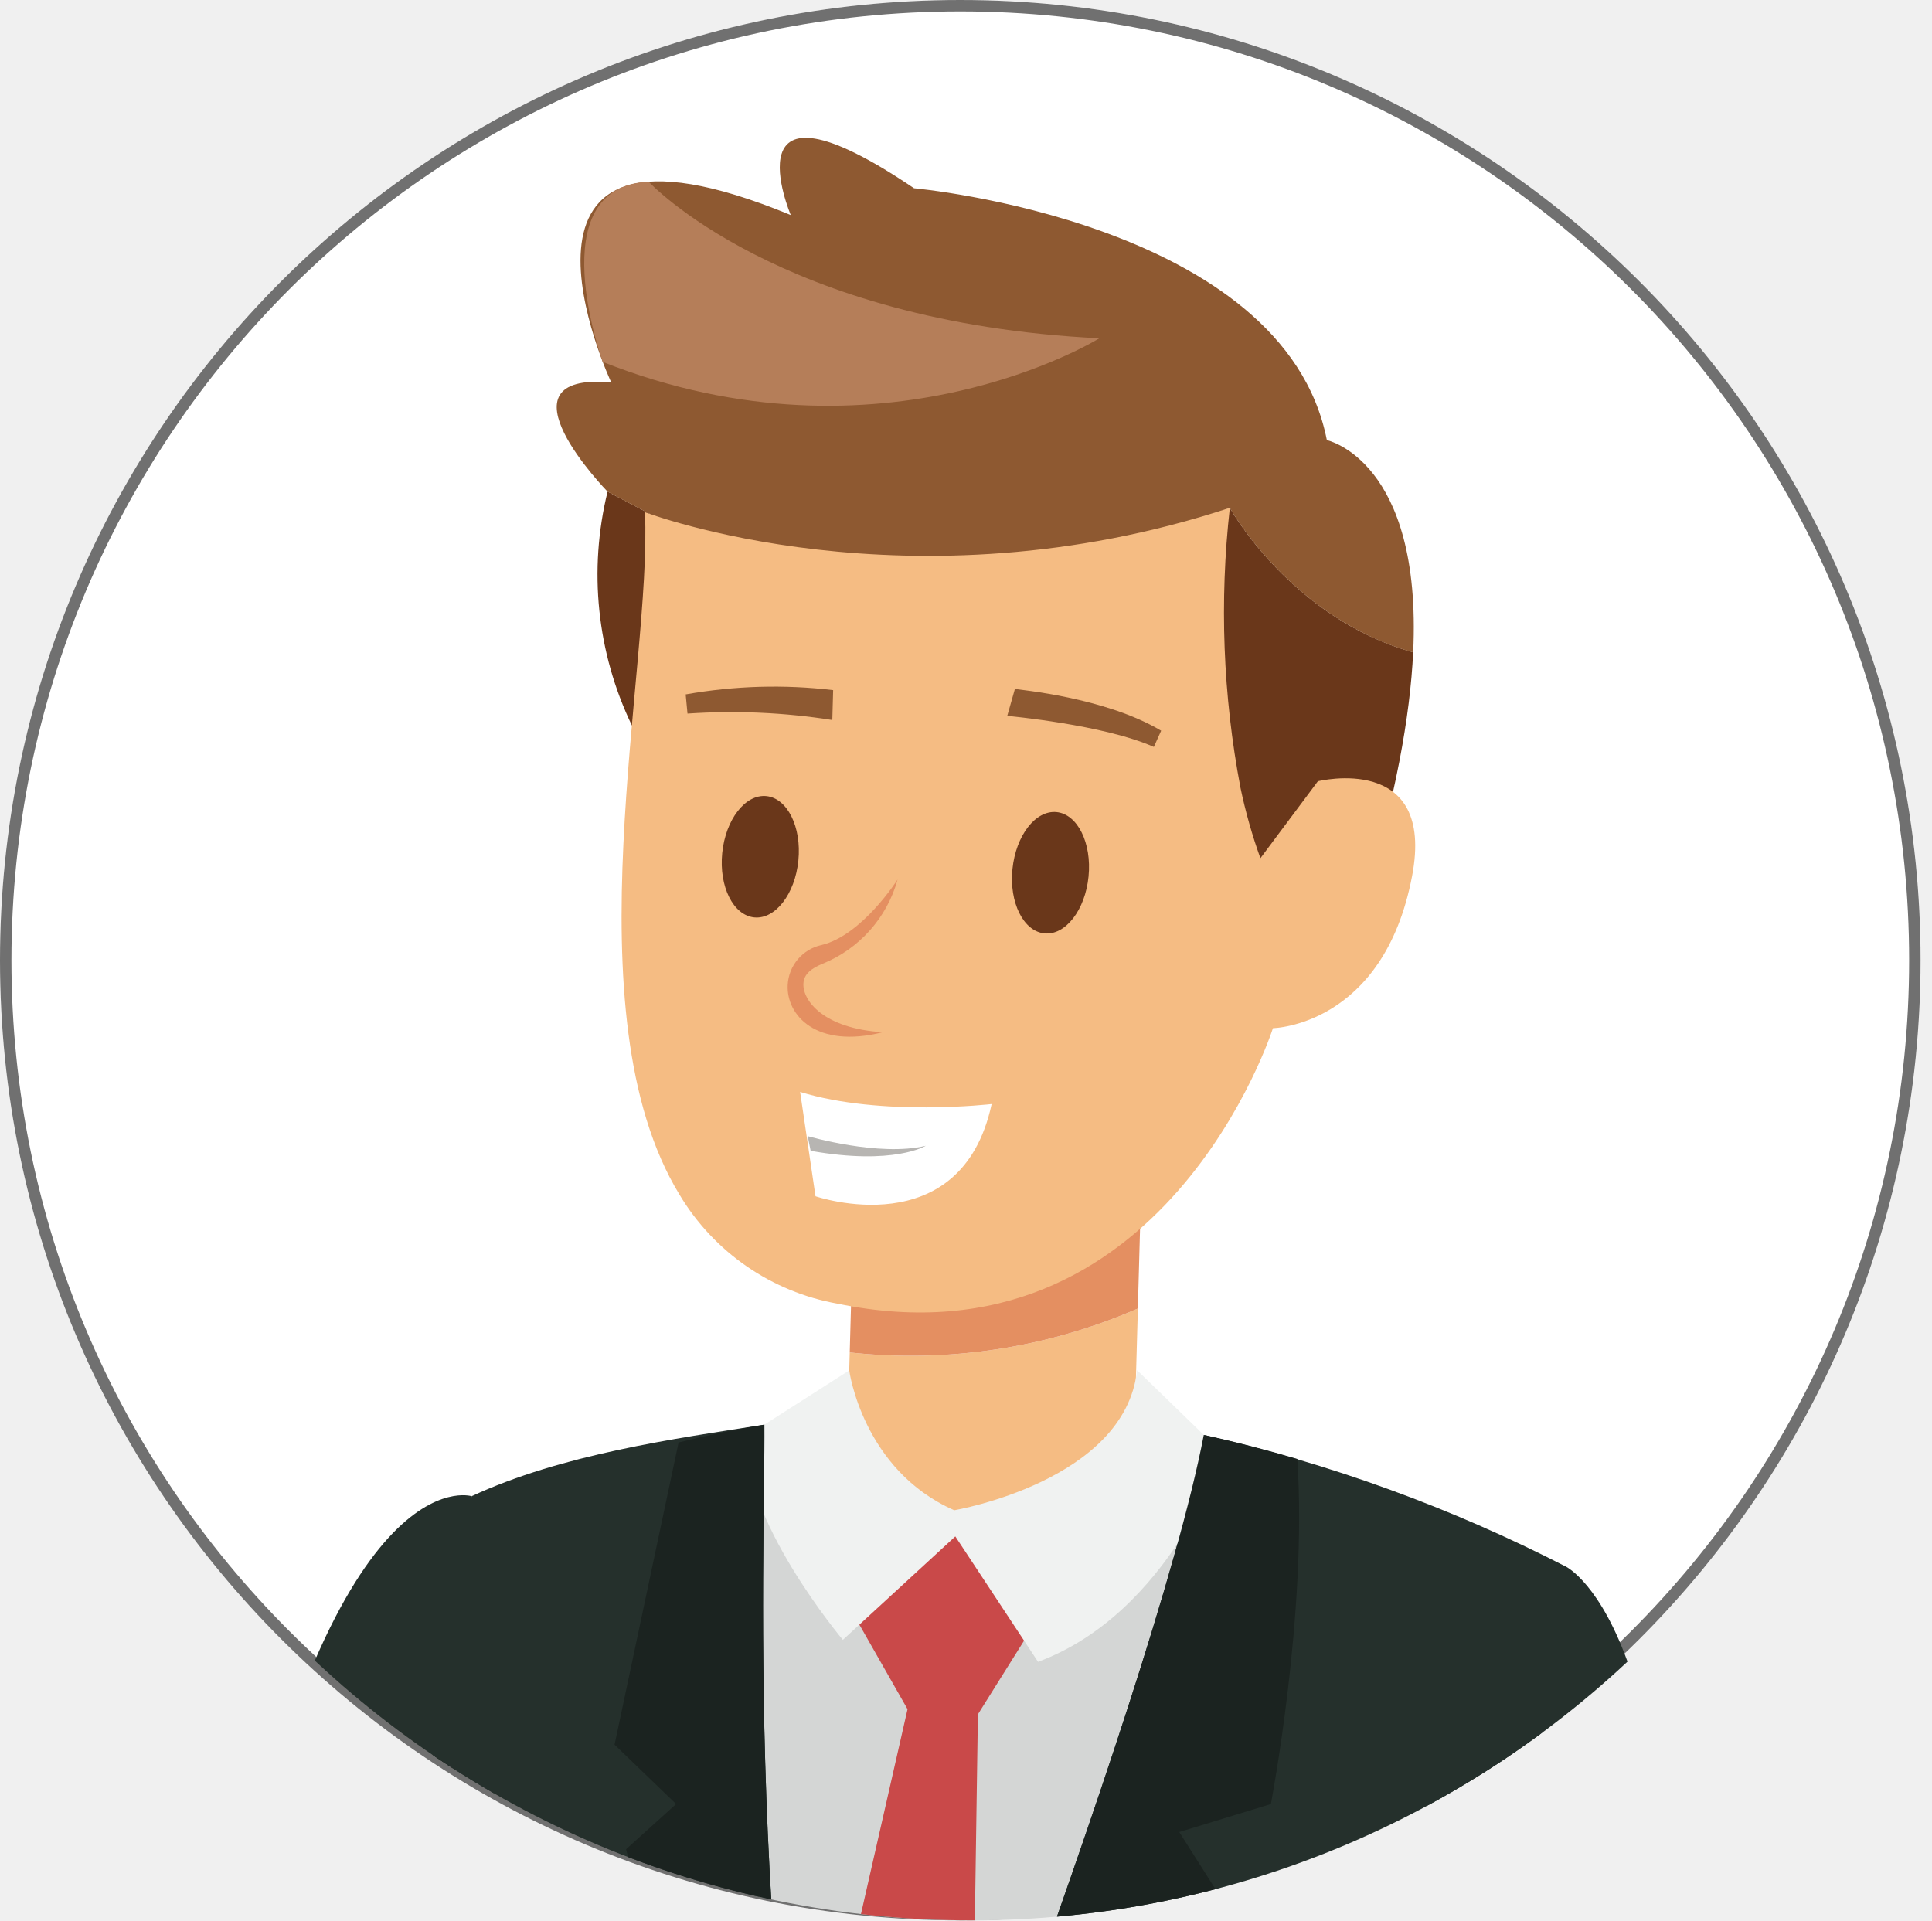
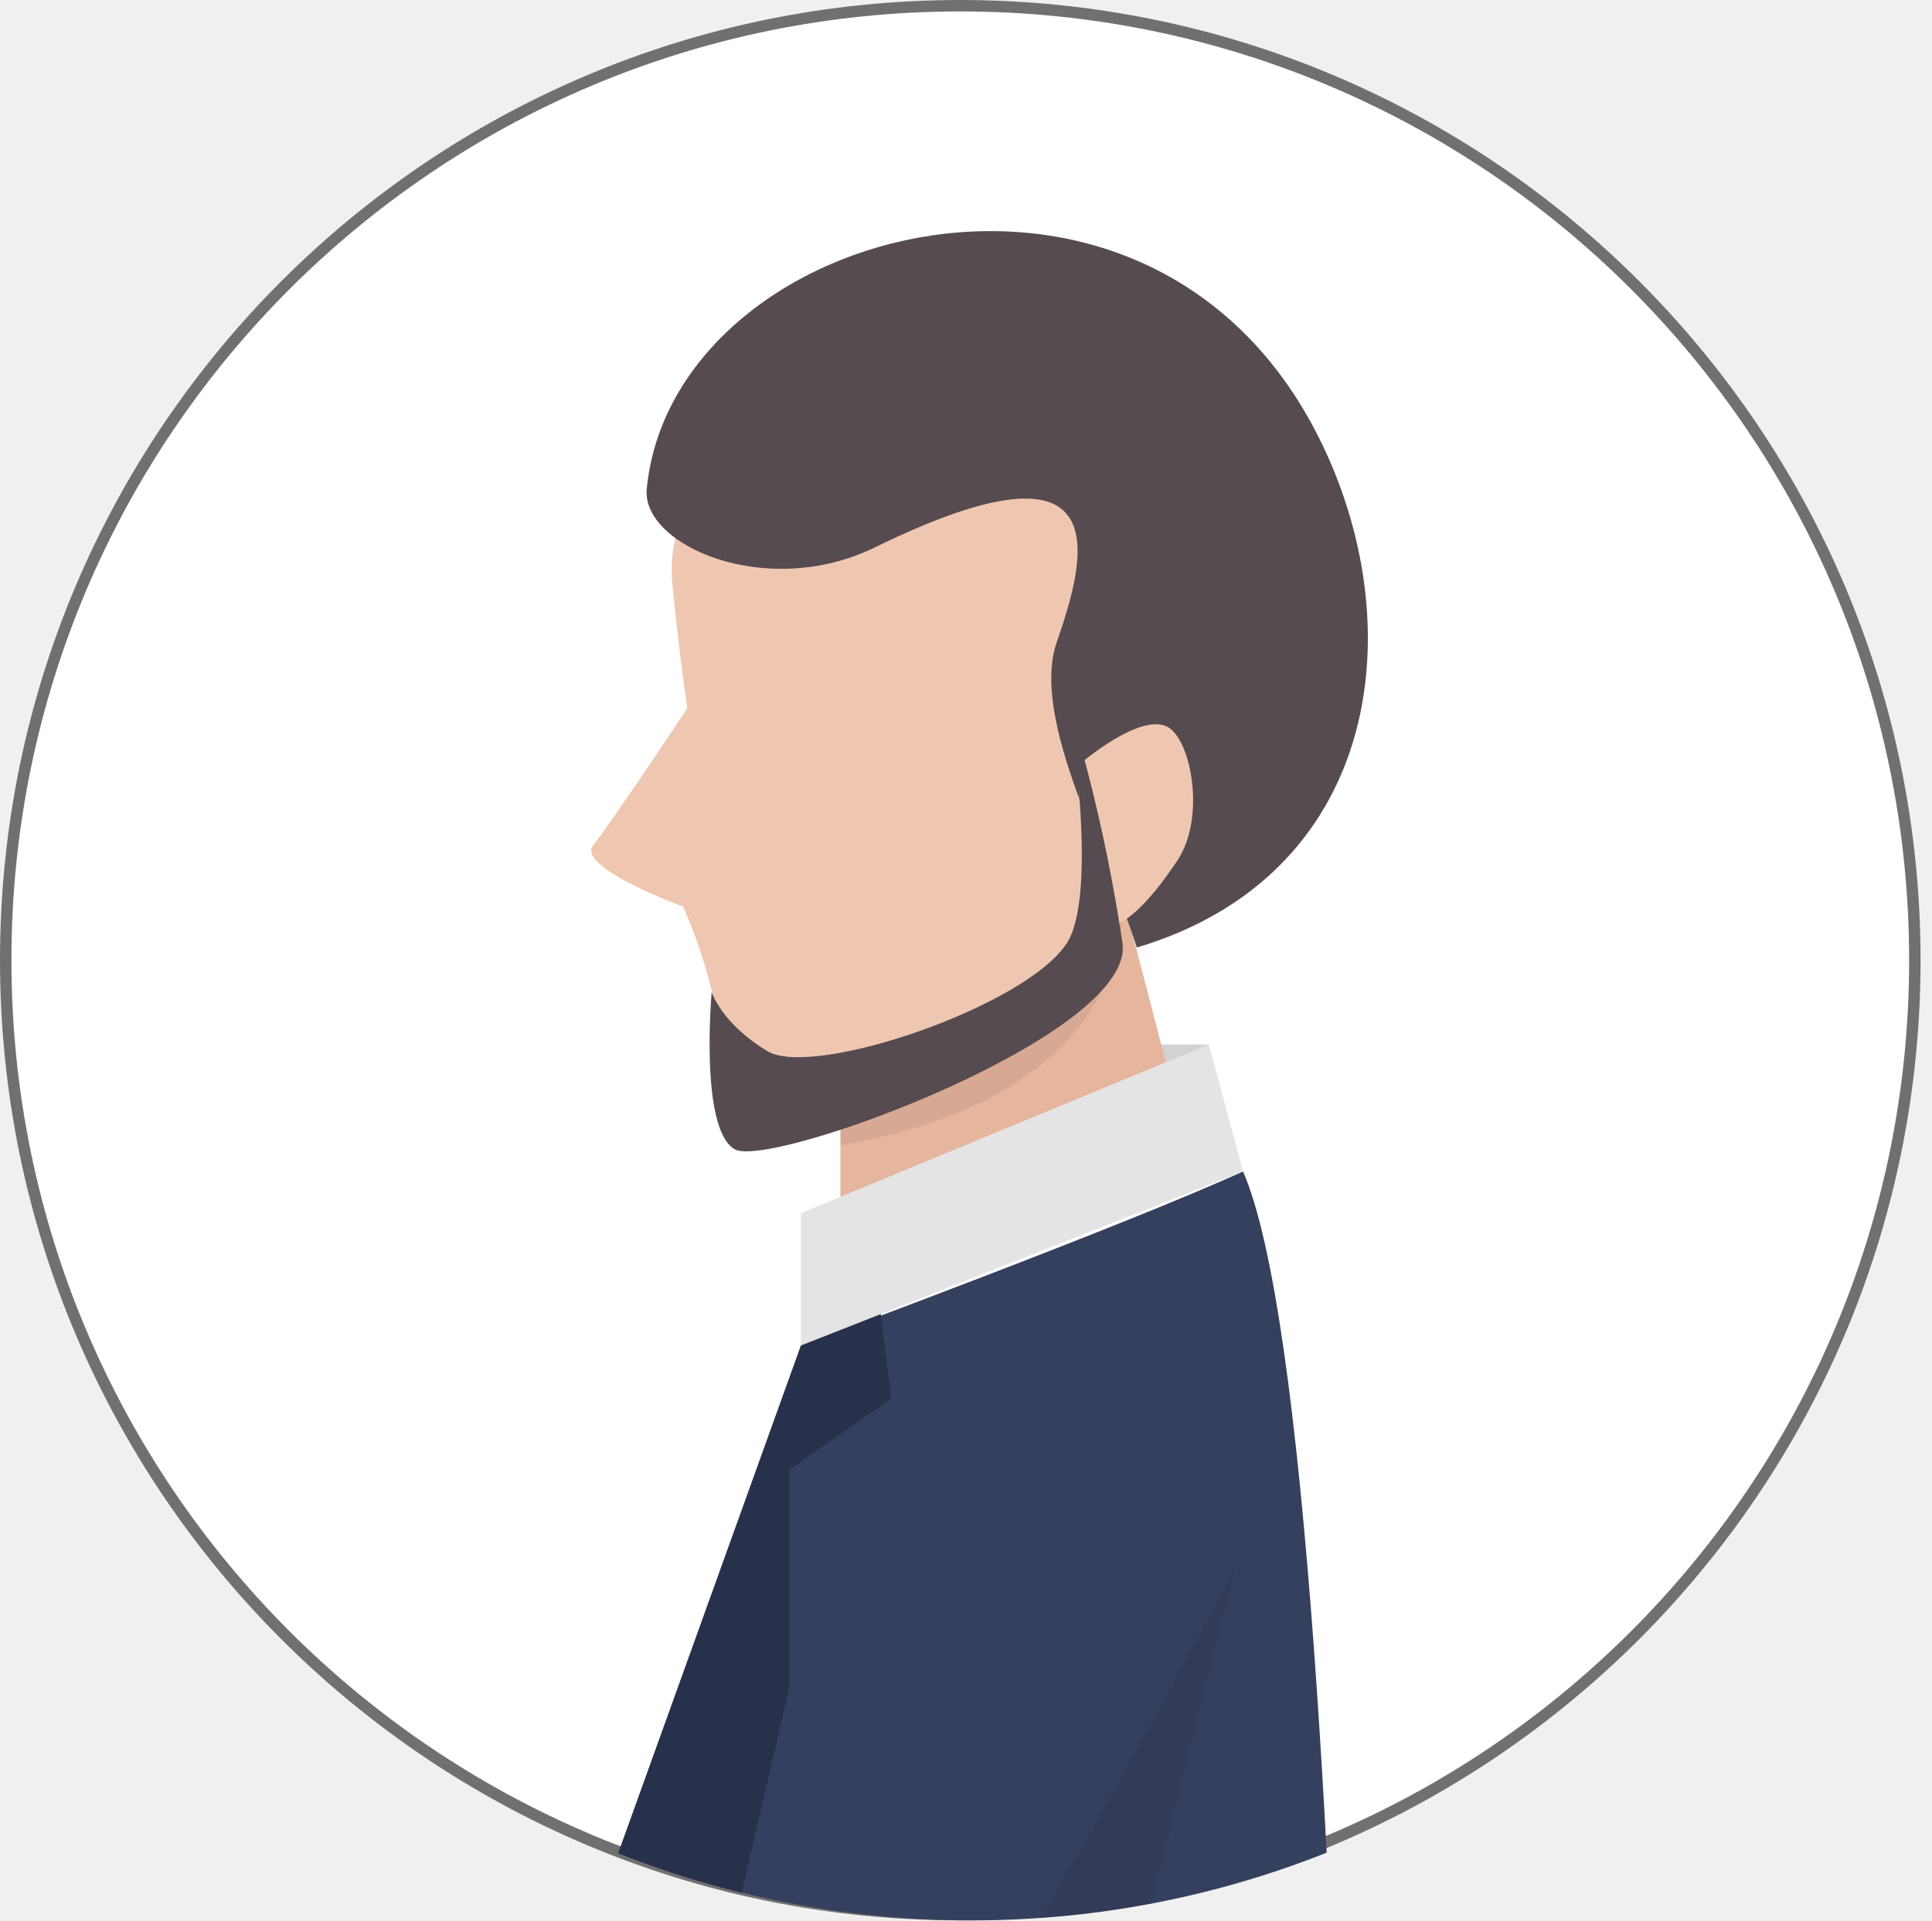
<svg xmlns="http://www.w3.org/2000/svg" width="169" height="168" viewBox="0 0 169 168">
  <defs>
-     <style>.a,.o{fill:#fff;}.a{stroke:#707070;}.b{clip-path:url(#a);}.c{fill:#3f332b;}.d{fill:#261e18;}.e{fill:#5e4f45;}.f{fill:#352b25;}.g{fill:#25302c;}.h{fill:#131917;}.i{fill:#d4d6d5;}.j{fill:#c94949;}.k{fill:#f5bc83;}.l{fill:#e48f61;}.m{fill:#6a371a;}.n{fill:#8e5931;}.p{fill:#b7b5b2;}.q{fill:#b57e59;}.r{fill:#f0f2f1;}.s{fill:#1b2320;}.t{fill:#e5eae8;}.u{stroke:none;}.v{fill:none;}</style>
+     <style>.a{fill:#fff;stroke:#707070;}.b{clip-path:url(#a);}.c{fill:#262335;}.d{fill:#d2d2d2;}.e{fill:#2e2c3e;}.f{fill:#423a3e;}.g{fill:#efc7b1;}.h{fill:#554b50;}.i{fill:#7a665a;opacity:0.12;mix-blend-mode:multiply;isolation:isolate;}.j{fill:#e6b59e;}.k{fill:#35405e;}.l{fill:#28314c;}.m{fill:#e4e4e4;}.n{stroke:none;}.o{fill:none;}</style>
    <clipPath id="a">
      <circle class="a" cx="84" cy="84" r="84" transform="translate(545 2777)" />
    </clipPath>
  </defs>
  <g transform="translate(-1356 -1724)">
    <g class="a" transform="translate(1356 1724)">
-       <circle class="u" cx="84" cy="84" r="84" />
-       <circle class="v" cx="84" cy="84" r="83.5" />
+       <circle class="n" cx="84" cy="84" r="84" />
+       <circle class="o" cx="84" cy="84" r="83.5" />
    </g>
    <g class="b" transform="translate(812 -1053)">
-       <g transform="translate(-219.876 2656.285)">
-         <g transform="translate(869.616 618.106)">
-           <path class="c" d="M932.367,944.745h34.878s2.049-9.313-5.229-21.481l-23.5.337S931.755,933.185,932.367,944.745Z" transform="translate(-932.328 -923.264)" />
-           <rect class="d" width="34.878" height="5.476" transform="translate(0.312 21.481)" />
-           <path class="e" d="M965.68,939.535c0,2.373-5.89,4.3-13.155,4.3s-13.156-1.924-13.156-4.3,5.89-4.3,13.156-4.3S965.68,937.162,965.68,939.535Z" transform="translate(-935.046 -927.887)" />
+       <g transform="translate(565.468 2797.217)">
+         <path class="c" d="M377.242,124.4s4.309,21.788,1.284,24.3-55.023,6.585-55.125,2.7c-.323-12.422,6.059-9.093,20.356-14.537,4.1-1.565,8.132-6.331,12.681-7.015,2.826-.425,1.713-5.218,4.3-5.412A140.886,140.886,0,0,1,377.242,124.4Z" transform="translate(-323.389 391.233)" />
+         <path class="d" d="M322.369,27.964h-5.055l.87,3.017Z" transform="translate(-238.099 43.196)" />
+         <path class="e" d="M380.5,124.8s5.075,25.672,1.515,28.622-64.832,7.763-64.952,3.182c-.383-14.639,7.139-10.714,23.981-17.133,4.835-1.843,9.582-7.458,14.944-8.262,3.334-.5,2.018-6.151,5.071-6.377A166.3,166.3,0,0,1,380.5,124.8Z" transform="translate(-297.789 392.535)" />
+         <path class="f" d="M378.838,67.1l-20.38,140.174,13.073,129.281H319.278l-2.7-130.387V79.673Z" transform="translate(-291.171 184.799)" />
+         <path class="g" d="M334.624,73.979s-5.879,0-11.522,10.035c-.527,9.324,7.73,14.307,7.73,14.307l7.791-21.765Z" transform="translate(-280.974 209.678)" />
+         <path class="h" d="M381.39,68.537,361.012,208.711l13.073,129.282H328.85L314.484,207.606l.974-139.068Z" transform="translate(-284.052 189.989)" />
+         <path class="i" d="M314.484,206.083,333.922,68.537h9.392L322.936,208.711l13.073,129.282H327.58Z" transform="translate(-245.977 189.989)" />
+         <path class="j" d="M348.281,48.156,342.308,25.12,317.659,38.181V53.907Z" transform="translate(-265.609 32.906)" />
+         <path class="k" d="M381.806,30.369C392.728,55.311,391.878,228.2,391.878,228.2l-77.4,9.033L326.053,93.082l17.091-47.487S371.314,35.158,381.806,30.369Z" transform="translate(-294.542 51.897)" />
+         <path class="l" d="M347,32.395l1.312,10.517-8.935,6.219V68.266l-13.729,59.058-2.325-41.572,17.088-47.488Z" transform="translate(-291.814 59.226)" />
+         <path class="m" d="M352.335,27.964l-35.67,14.749V54.294l38.664-15.226Z" transform="translate(-268.065 43.196)" />
+         <path class="i" d="M375.275,37.876S354.665,77.4,345.706,87.441s-27.574,38.371-27.574,38.371L316.816,137.5l22.471-15.738a60.621,60.621,0,0,0,22.577-30.012Z" transform="translate(-288.708 79.057)" />
+         <path class="i" d="M343.588,25.12s2.318,17.336-24.646,21.945V41.274Z" transform="translate(-266.89 32.906)" />
+         <g transform="translate(30.249 0)">
+           <path class="g" d="M323.372,49.114s-6.641,10.007-8.22,11.951,7.869,5.394,7.869,5.394a46.234,46.234,0,0,1,3.736,15.078c.485,5.144,24.771-.545,29.149-5.652,7.467-8.714,5.486-14.108,9.014-16.5s25.662-15.346,8.317-32.954-35.614-14.016-43.151-4.613c-5.81,7.255-8.534,11.046-8.012,16.472S323.372,49.114,323.372,49.114Z" transform="translate(-314.974 -7.358)" />
+           <path class="h" d="M357.183,75.231c-2.42-7.8-9.361-19.913-7-26.724,2.526-7.283,5.777-18.883-15.9-8.289-9.527,4.655-20.43-.2-19.968-5.089,2.212-23.316,44.541-34.63,59.189-3.7C381.289,47.855,378.145,68.974,357.183,75.231Z" transform="translate(-309.459 -12.555)" />
+           <path class="g" d="M317.61,25.47s5.417-4.729,7.851-3.306c2,1.173,3.3,7.883.79,11.66-2.623,3.948-5.02,6.184-6.761,5.8S317.61,25.47,317.61,25.47Z" transform="translate(-274.984 21.246)" />
+           <path class="h" d="M319.123,46.678s-1.076,11.979,2.018,13.752,35.152-10.016,33.91-18.066a145.325,145.325,0,0,0-4.687-20.841s2.655,16.431-.152,20.841c-3.537,5.565-22.2,11.9-26.216,9.481S319.123,46.678,319.123,46.678Z" transform="translate(-308.588 19.895)" />
        </g>
-         <g transform="translate(769.876 613.048)">
-           <path class="c" d="M834.931,917.958s2.7,13.871.663,23.606H769.917s-2.243-14.26,26.312-14.227l18.318-12.312Z" transform="translate(-769.876 -915.025)" />
-           <path class="d" d="M835.859,963.727H814.247l-.268-3.871a64.556,64.556,0,0,1-21.613,3.622c-6.056,0-21.979.188-21.979.188v-5.415h65.472Z" transform="translate(-770.073 -931.712)" />
-           <path class="e" d="M794.938,935.062s-.964,10.062-23.628,9.584C771.31,944.646,774.431,935.487,794.938,935.062Z" transform="translate(-770.429 -922.76)" />
-           <path class="f" d="M842.363,947.794s.636-16.531,21.531-16.631c0,0,1.109,11.156-.522,16.631Z" transform="translate(-797.858 -921.255)" />
-         </g>
-         <path class="g" d="M821.994,553.942,820.77,780.693s17.847,8.87,34.674,1.911l6.43-188.826,4.968-.244,24.3,189.056s12.849,5.821,31.818-1.132L903.7,553.942Z" transform="translate(-19.647 -162.587)" />
-         <path class="h" d="M821.241,763.916l-.471,87.178s17.847,8.886,34.674,1.927l3.972-116.63C850,773.643,829.531,768.007,821.241,763.916Z" transform="translate(-19.647 -233.019)" />
-         <path class="h" d="M950.277,758.738c-12.6,33.985-29.278,12.177-36.43.022l13.222,102.888s12.849,5.791,31.818-1.162Z" transform="translate(-55.578 -241.645)" />
-         <path class="h" d="M904.642,553.942H823.207v31.512c6.731,2.924,20.054,7.624,39.605,11.043l.07-2.727,4.934-.24.533,3.889a301.519,301.519,0,0,0,39.881,3.3Z" transform="translate(-20.588 -162.587)" />
-         <path class="i" d="M908.362,318.629c-12.378-2.682-27.556-4.258-43.259-1.8.1,10.188.4,54.185,10.479,89.155C875.582,405.983,903.879,342.088,908.362,318.629Z" transform="translate(-36.761 -70.581)" />
-         <path class="j" d="M875.154,335.86l5.622,9.869-13.723,60.384,9.305,11.984L886,409.4l.931-63.22,4.886-7.8-6.954-10.052Z" transform="translate(-37.514 -75.493)" />
-         <g transform="translate(837.789 219.414)">
-           <path class="k" d="M880.906,303.424l-.416,15.052,25.078.685.542-19.581A49.618,49.618,0,0,1,880.906,303.424Z" transform="translate(-880.49 -283.809)" />
-           <path class="l" d="M906.371,289.664l.416-15.085-25.078-.686-.542,19.615A49.618,49.618,0,0,0,906.371,289.664Z" transform="translate(-880.751 -273.893)" />
-         </g>
-         <path class="m" d="M900.518,184.6s-24.707,10.212-30.487,9.293-23.943-10.714-23.943-10.714a30.425,30.425,0,0,0,2.122,20.454l52.256,12.7,11.7,2.905c2.873-9.287,4.127-16.46,4.389-22C905.878,194.265,900.518,184.6,900.518,184.6Z" transform="translate(-29.064 -19.462)" />
-         <path class="n" d="M906.79,159.22c-3.757-19.123-36.109-22.036-36.109-22.036-16.516-11.154-10.786,2.344-10.786,2.344-27.991-11.568-15.707,14.635-15.707,14.635-10.534-.9-.317,9.561-.317,9.561s18.163,9.8,23.943,10.714,30.487-9.293,30.487-9.293,5.36,9.66,16.04,12.643C915.139,160.972,906.79,159.22,906.79,159.22Z" transform="translate(-26.848)" />
-         <path class="k" d="M909.57,209.416l-5.027,6.732a45.855,45.855,0,0,1-1.741-6.154,82.078,82.078,0,0,1-.933-24.5c-28.039,9.232-51.164.381-51.164.381.628,13.628-6.655,43.841,3.021,59.7a20.227,20.227,0,0,0,13.82,9.541c28.547,5.921,38.094-24.1,38.094-24.1s9.663-.167,12.169-13.292C919.888,206.861,909.57,209.416,909.57,209.416Z" transform="translate(-30.414 -20.356)" />
-         <path class="m" d="M869.637,232.194c-.29,2.929-2.016,5.16-3.856,4.979s-3.1-2.7-2.805-5.633,2.018-5.16,3.857-4.98S869.929,229.262,869.637,232.194Z" transform="translate(-35.924 -36.203)" />
-         <path class="m" d="M910.979,234.471c-.289,2.93-2.016,5.161-3.856,4.98s-3.1-2.7-2.8-5.633,2.018-5.161,3.856-4.98S911.271,231.54,910.979,234.471Z" transform="translate(-51.883 -37.082)" />
-         <g transform="translate(832.774 197.654)">
-           <path class="l" d="M880.643,251.811c-5.822,1.48-8.447-1.5-8.317-4.13a3.763,3.763,0,0,1,2.972-3.5c3.541-.855,6.609-5.681,6.641-5.73h0a11.148,11.148,0,0,1-6.55,7.365c-.995.41-1.645.9-1.689,1.742-.073,1.473,1.748,3.93,6.943,4.254Z" transform="translate(-872.321 -238.451)" />
-         </g>
-         <g transform="translate(823.855 180.763)">
-           <path class="n" d="M857.954,213.317l-.159-1.678a44.059,44.059,0,0,1,12.9-.375l-.073,2.615A56.639,56.639,0,0,0,857.954,213.317Z" transform="translate(-857.795 -210.94)" />
-         </g>
-         <g transform="translate(851.985 180.98)">
-           <path class="n" d="M916.436,216.371c-4.415-1.961-12.746-2.7-12.824-2.724l.67-2.354c.325.083,7.881.724,12.791,3.657Z" transform="translate(-903.612 -211.293)" />
-         </g>
-         <g transform="translate(833.866 216.238)">
-           <path class="o" d="M874.1,268.72l1.345,9.127s12.723,4.378,15.409-8.068C890.854,269.779,881.237,270.911,874.1,268.72Z" transform="translate(-874.1 -268.72)" />
-           <path class="p" d="M875.181,275.019s6.266,1.83,10.328.844c0,0-2.779,1.736-10.072.441Z" transform="translate(-874.517 -271.152)" />
-         </g>
-         <path class="q" d="M848.977,139.028s11.4,12.323,39.422,13.7c0,0-18.942,11.773-43.441,2.067C844.958,154.793,839.362,139.434,848.977,139.028Z" transform="translate(-28.359 -2.417)" />
-         <path class="g" d="M918.543,328.553a133.959,133.959,0,0,0-31.687-11.527c-4.484,23.458-30.355,89.158-30.355,89.158-10.081-34.97-7.98-79.871-8.079-90.059-7.918,1.239-17.714,2.594-25.606,6.26,0,0-10.631,47.473-5.95,155.569,0,0,35.335,12.632,92.048,1.879,0,0-5.335-75.707,2.032-105.31C910.946,374.523,916.212,347.16,918.543,328.553Z" transform="translate(-17.68 -70.782)" />
-         <path class="h" d="M911.568,390.77s2.35-12.211,4.6-25.865l-9.72,2.714c-2.73,15.883-13.168,39.317-13.168,39.317-6.179,6.915-19,2.487-30.7,1.319-3.246,8.546-5.462,14.176-5.462,14.176-1.44-4.993-2.629-10.189-3.614-15.456-8.8-1.571-17.97-3.589-20.41-4.277-6.283-1.77-7.225-28.773-7.225-28.773l-5.551-15.713c-1.734,16.75-3.621,46.165-2.862,91.632,7.715,1.281,23.469,2.836,38.444-2.186,0,0,22.7,7.835,31.129,8.641,6.319.6,15.012,5.367,20.541,13.986C906.894,447.106,906.742,410.163,911.568,390.77Z" transform="translate(-18.303 -87.029)" />
-         <path class="g" d="M810.93,326.268s-12.273-3.894-21.451,40.824c-6.6,32.16-5.225,53.151-1.276,54.453s28.994,12,72.357-8.8l-5.145-7.2-42.394-5.668.367-40.82Z" transform="translate(-5.794 -74.664)" />
-         <path class="r" d="M875.491,308.388s1.159,8.7,9.185,12.235c0,0,14.941-2.541,15.993-12.254l7.538,7.313s-4.617,13.9-16.2,18.2l-7.237-10.972-9.836,9.05s-9.1-10.825-8.316-17.9Z" transform="translate(-37.329 -67.788)" />
-         <path class="s" d="M853.049,349.317l-4.378,3.955s11.7,45.779,20.116,62.376c0,0,24.282-40.441,31.927-58.114l-3.655-5.766,8.015-2.449s3.213-16.728,2.313-30.189c-2.614-.772-5.356-1.491-8.183-2.1-4.484,23.458-30.355,89.158-30.355,89.158-10.081-34.97-7.98-79.871-8.078-90.059-2.326.363-4.874.9-7.508,1.558l-5.6,26.436Z" transform="translate(-30.029 -70.782)" />
-         <path class="s" d="M873.105,451.881l-42.394-5.668s16.838,13.816,18.392,23.669a149.676,149.676,0,0,0,29.147-10.8Z" transform="translate(-23.484 -121)" />
-         <path class="k" d="M856.931,439.683c-22.486-10.829-26.22,2.361-26.22,2.361,6.871,4.8,13.346,8.887,19.42,12.375A116.485,116.485,0,0,0,856.931,439.683Z" transform="translate(-23.484 -116.831)" />
-         <path class="t" d="M876.044,441.519l-6.126-.933a19.59,19.59,0,0,0-7.577,15.829q3.189,1.833,6.226,3.443C871.32,450.96,874.25,445.638,876.044,441.519Z" transform="translate(-35.695 -118.828)" />
-         <path class="g" d="M939.845,336.326c-11.789-2.507-22.423,70.725-22.423,70.725l-37.88-6.589c-3.079,3.137-9.211,11.817-8.648,20.535,37.573,19.982,58.9,14.627,58.9,14.627s14.117,1.949,18.193-45.69S939.845,336.326,939.845,336.326Z" transform="translate(-38.982 -78.556)" />
-         <path class="k" d="M922.218,438.413s14.261-9.3,17.073-9.916,13.19-4.22,13.19-4.22a2.338,2.338,0,0,1-.459,3.195c-1.683,1.673-8.006,3.194-8.006,3.194s7.395.912,10.3,2.586a2.124,2.124,0,0,1-2.09,3.143s3.773,2.433-.816,3.357c0,0-4.538-1.065-6.272-.721l5.813,4.309s.306,1.318-2.243,1.217-6.222-5.222-11.46-3.53Z" transform="translate(-58.809 -112.532)" />
      </g>
    </g>
  </g>
</svg>
